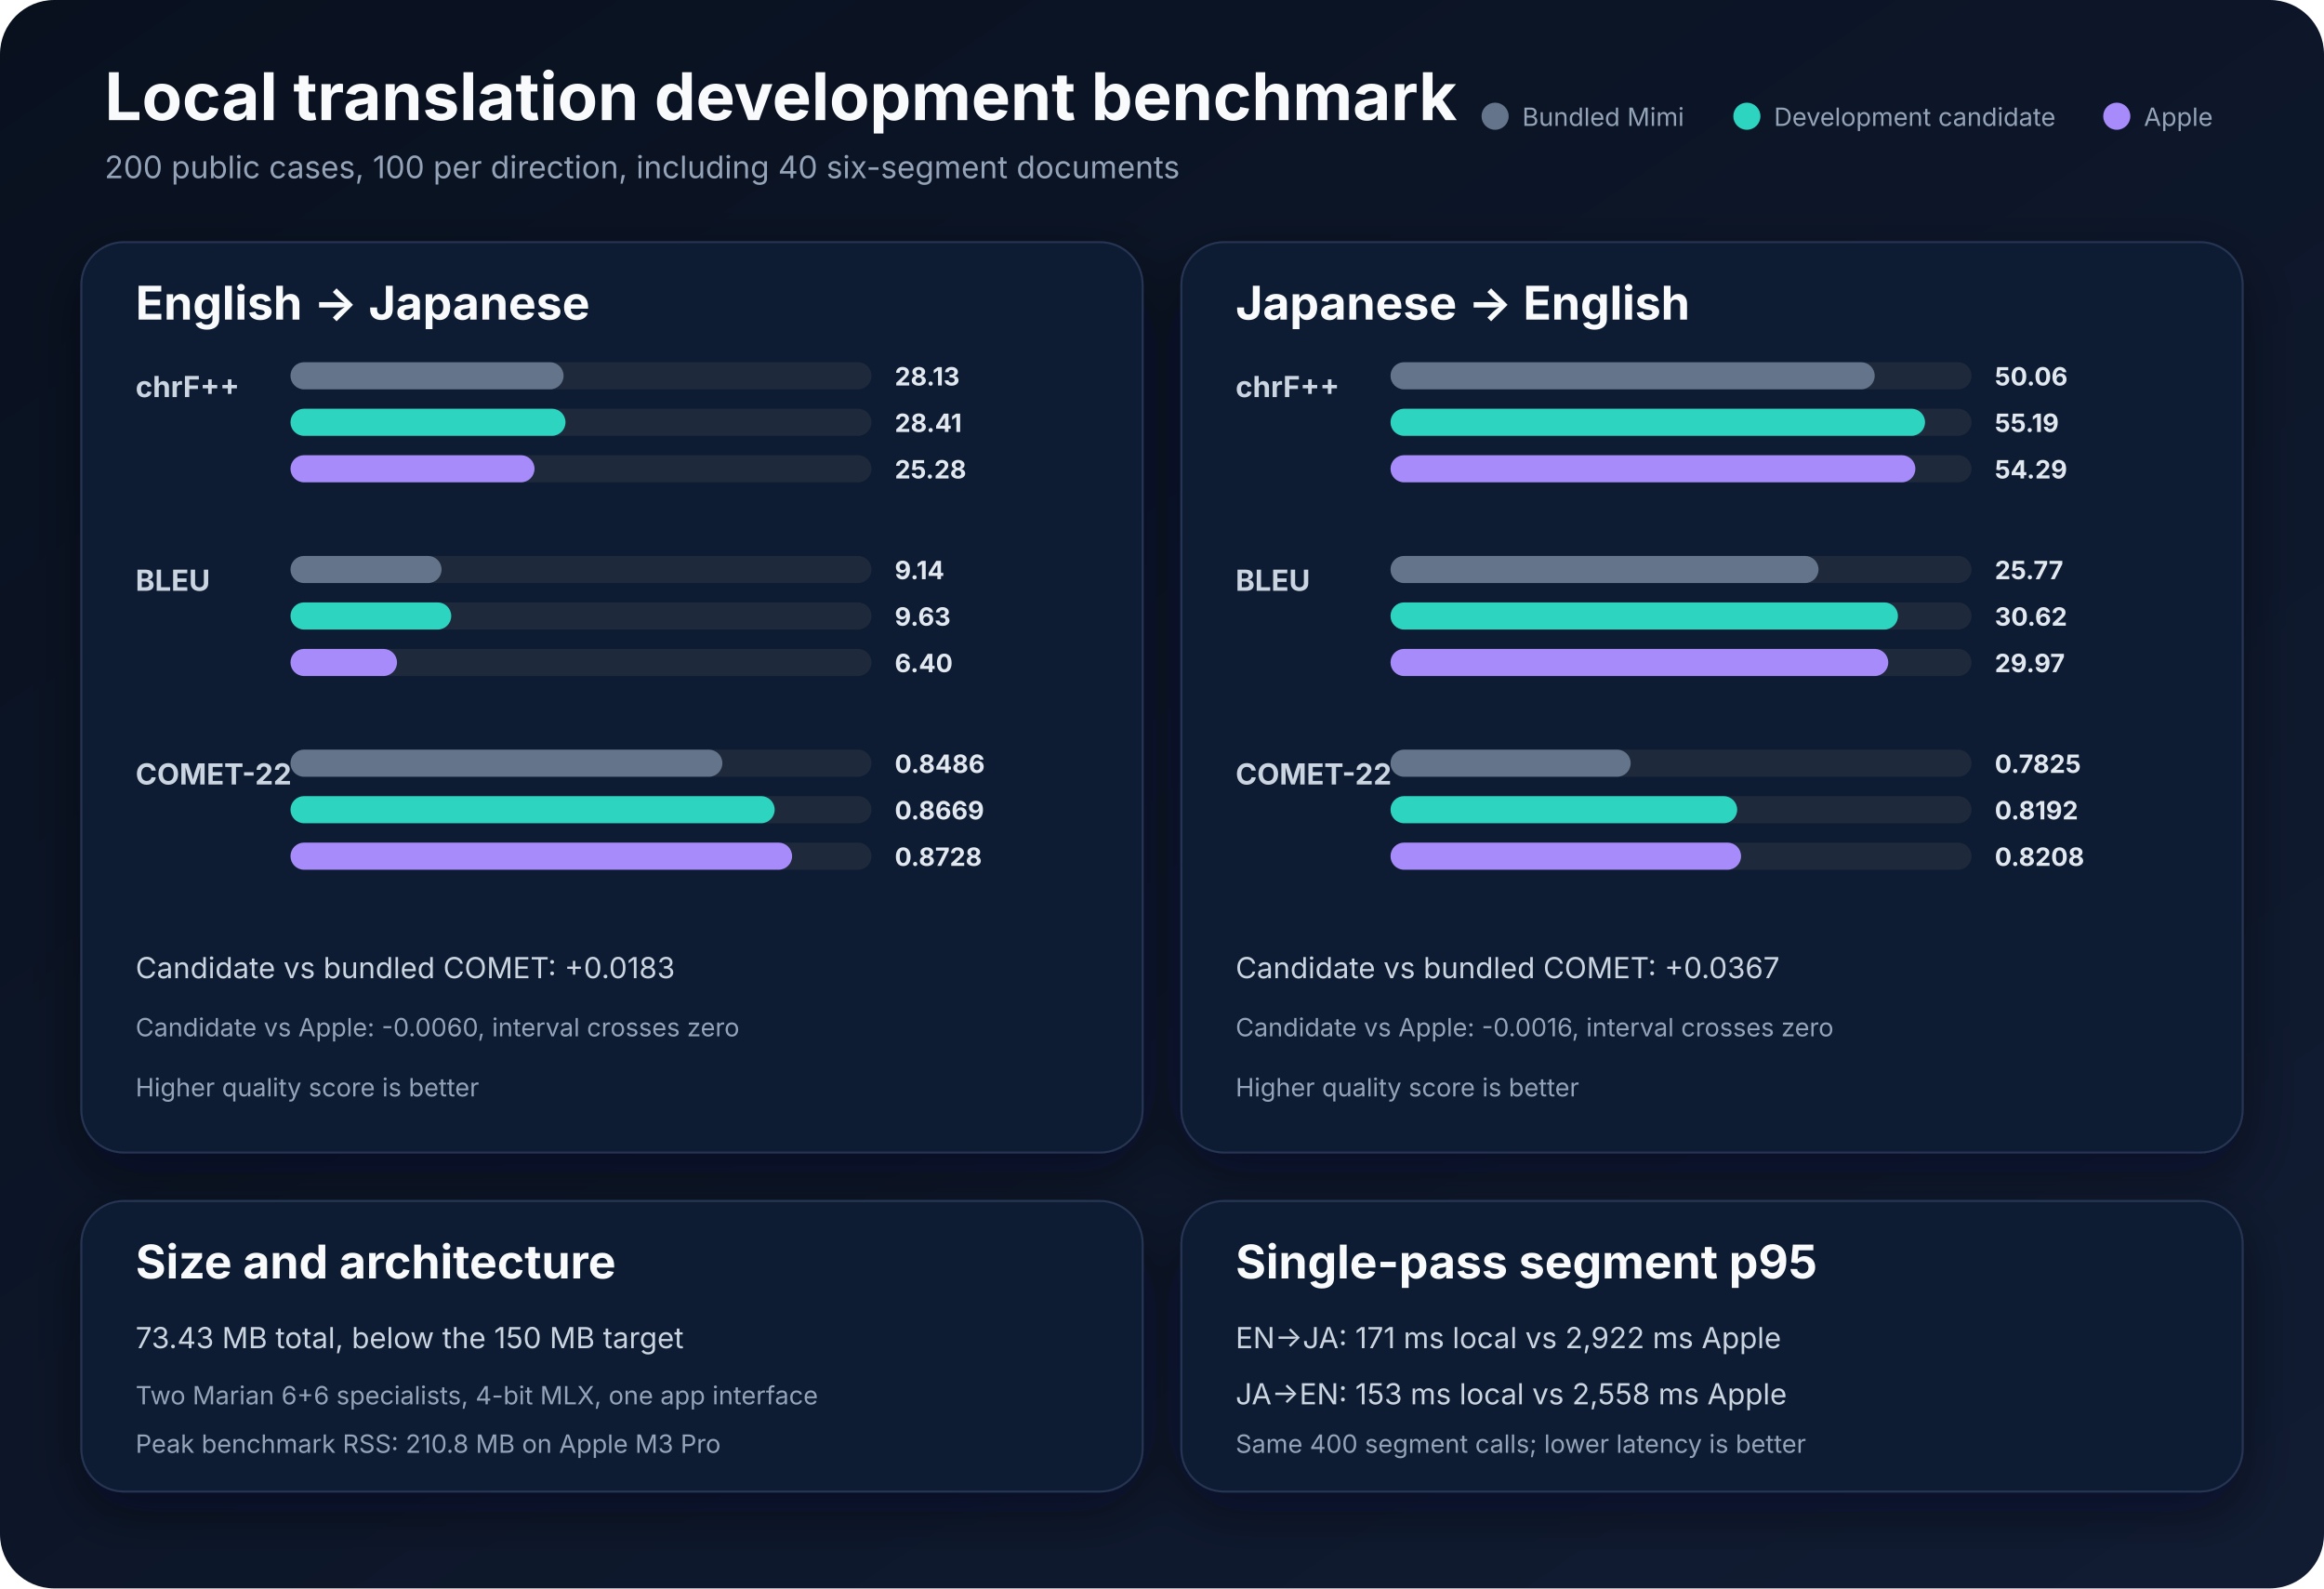
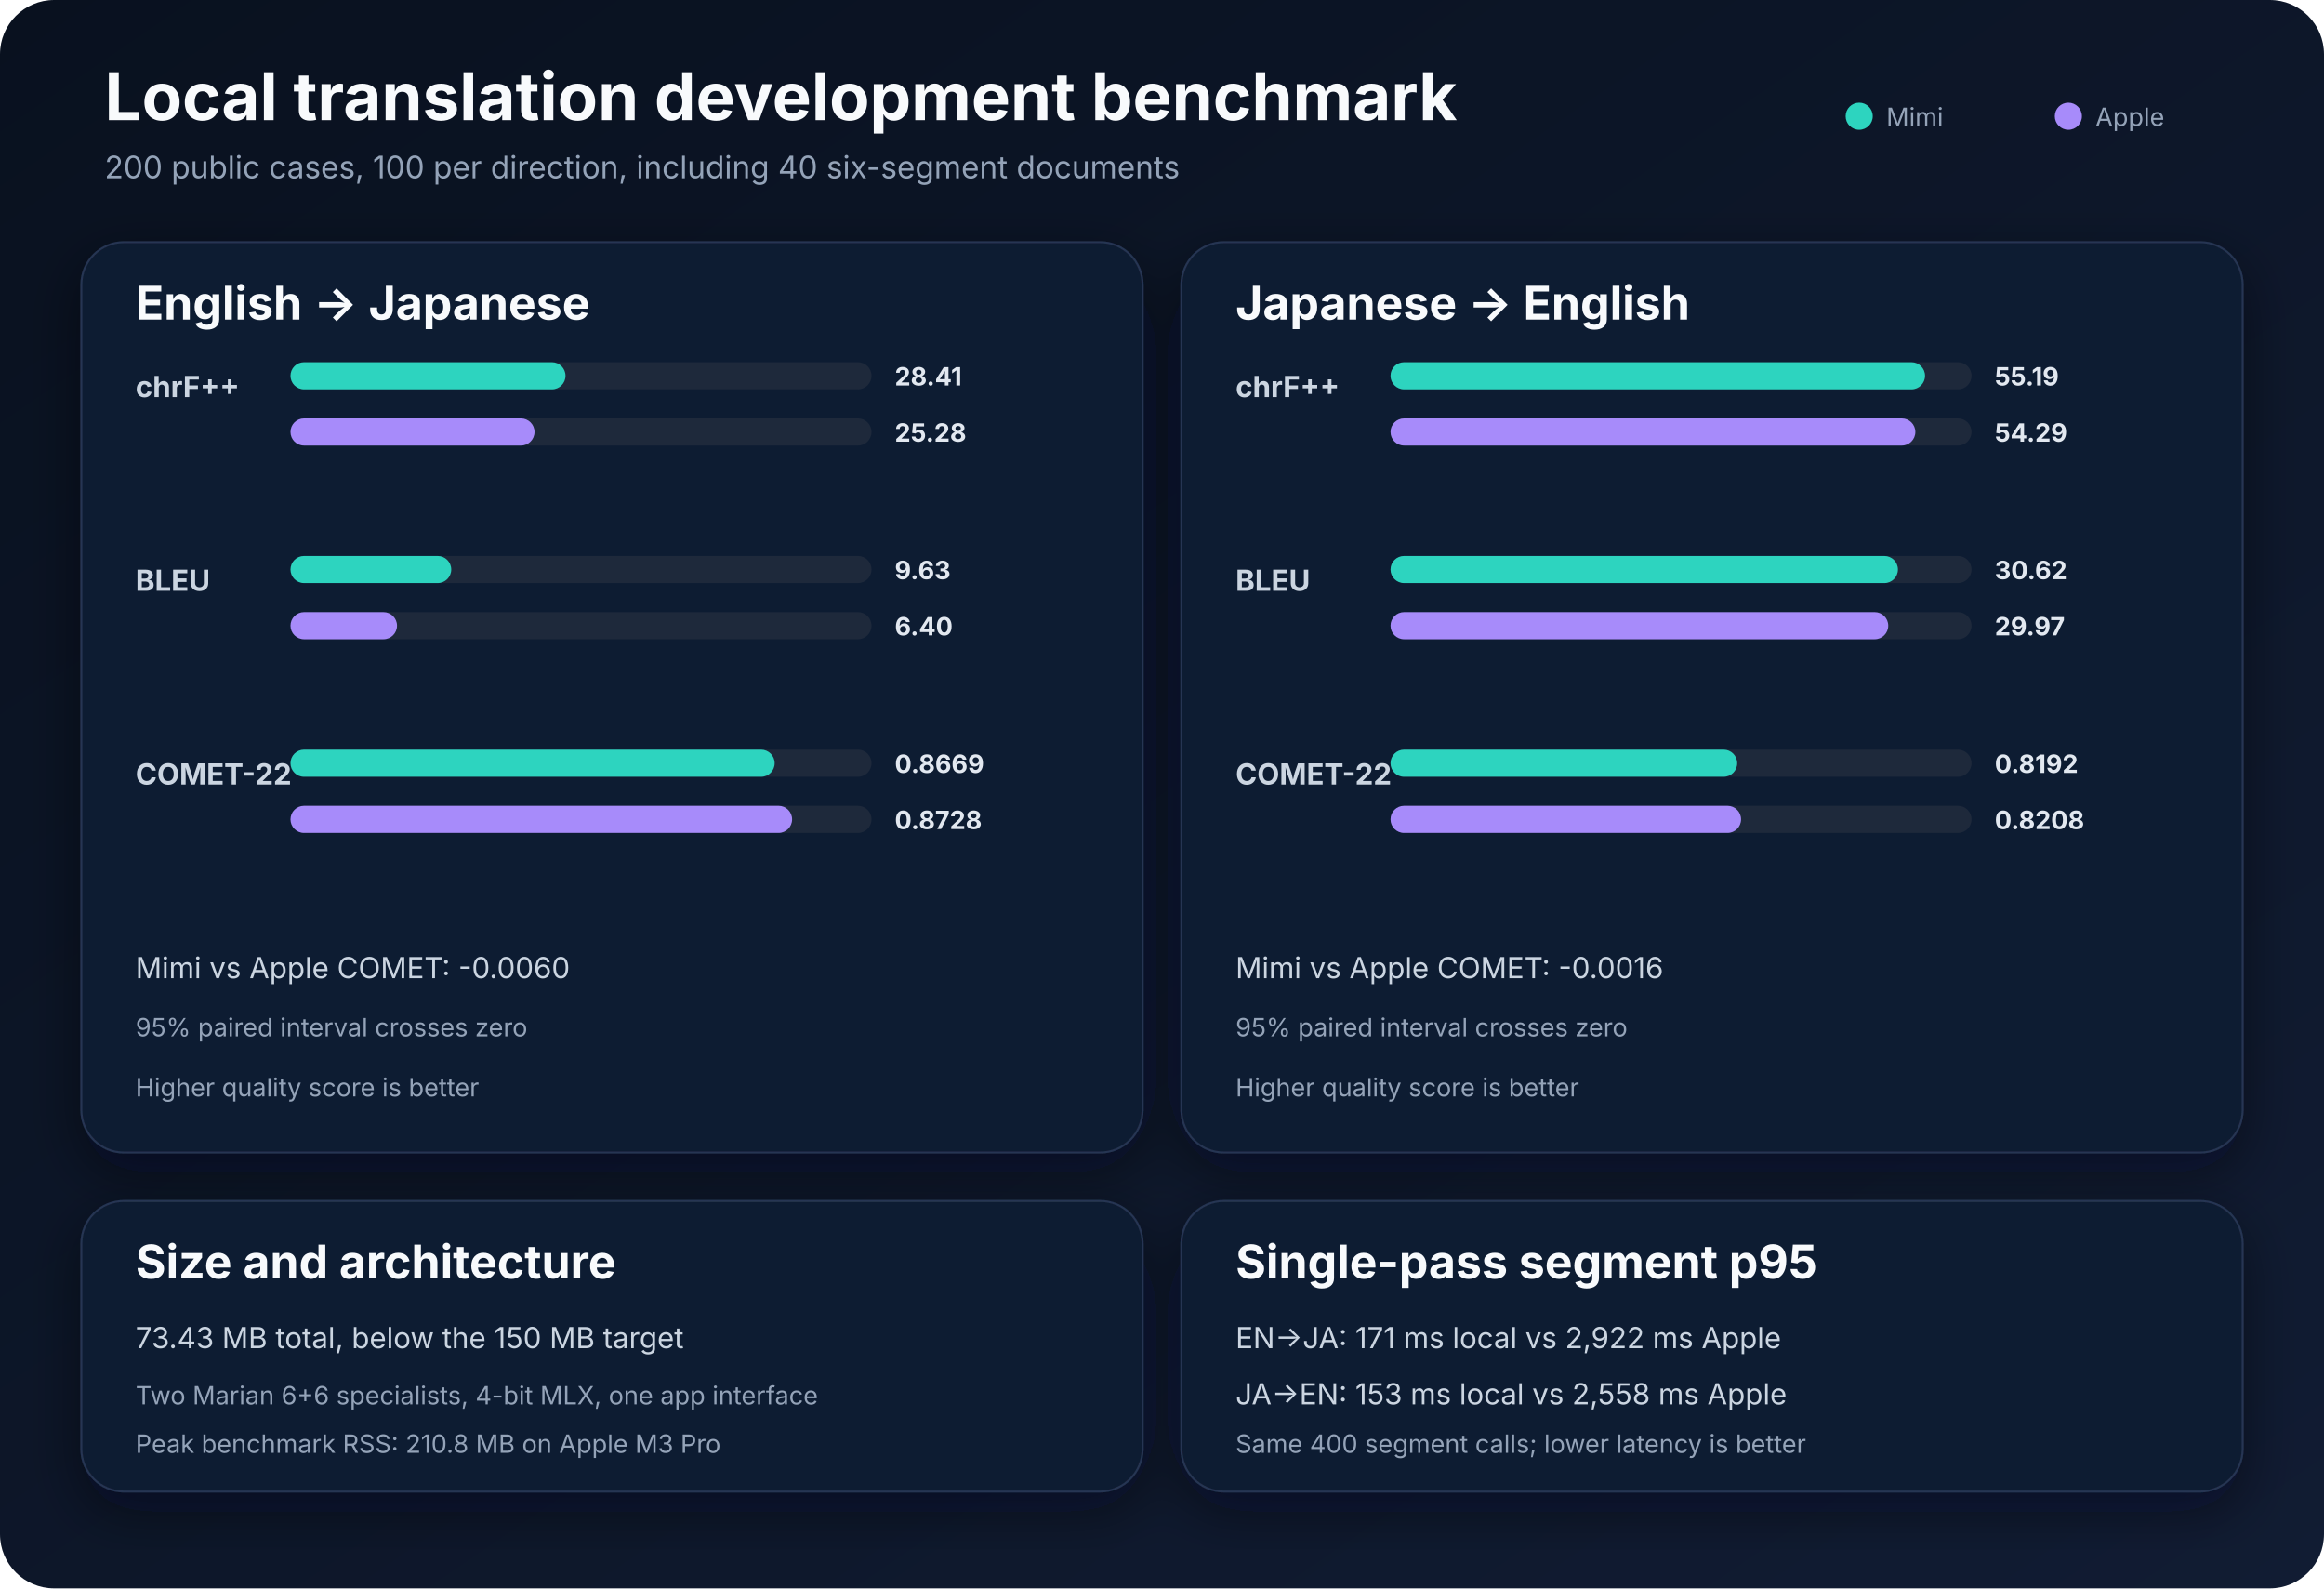
<svg xmlns="http://www.w3.org/2000/svg" width="1200" height="820" viewBox="0 0 1200 820" role="img" aria-labelledby="title description">
  <defs>
    <linearGradient id="background" x1="0" y1="0" x2="1" y2="1">
      <stop offset="0" stop-color="#09111f" />
      <stop offset="1" stop-color="#111c33" />
    </linearGradient>
    <filter id="shadow" x="-20%" y="-20%" width="140%" height="140%">
      <feDropShadow dx="0" dy="10" stdDeviation="14" flood-color="#020617" flood-opacity=".45" />
    </filter>
    <style>
      text { font-family: -apple-system, BlinkMacSystemFont, "Segoe UI", sans-serif; }
      .title { fill: #f8fafc; font-size: 34px; font-weight: 720; }
      .subtitle { fill: #94a3b8; font-size: 16px; }
      .card { fill: #111d32; stroke: #263653; stroke-width: 1; }
      .direction { fill: #f8fafc; font-size: 24px; font-weight: 700; }
      .metric { fill: #cbd5e1; font-size: 15px; font-weight: 650; }
      .label { fill: #94a3b8; font-size: 13px; }
      .value { fill: #e2e8f0; font-size: 13px; font-weight: 650; }
      .note { fill: #cbd5e1; font-size: 15px; }
      .small { fill: #94a3b8; font-size: 13px; }
-       .bundled { fill: #64748b; }
      .candidate { fill: #2dd4bf; }
      .apple { fill: #a78bfa; }
      .track { fill: #1e293b; }
    </style>
  </defs>
  <rect width="1200" height="820" rx="28" fill="url(#background)" />
  <text x="54" y="62" class="title">Local translation development benchmark</text>
  <text x="54" y="92" class="subtitle">200 public cases, 100 per direction, including 40 six-segment documents</text>
-   <circle cx="772" cy="60" r="7" class="bundled" />
-   <text x="786" y="65" class="label">Bundled Mimi</text>
-   <circle cx="902" cy="60" r="7" class="candidate" />
-   <text x="916" y="65" class="label">Development candidate</text>
-   <circle cx="1093" cy="60" r="7" class="apple" />
-   <text x="1107" y="65" class="label">Apple</text>
+   <circle cx="960" cy="60" r="7" class="candidate" />
+   <text x="974" y="65" class="label">Mimi</text>
+   <circle cx="1068" cy="60" r="7" class="apple" />
+   <text x="1082" y="65" class="label">Apple</text>
  <g filter="url(#shadow)">
    <rect x="42" y="125" width="548" height="470" rx="22" class="card" />
    <rect x="610" y="125" width="548" height="470" rx="22" class="card" />
  </g>
  <text x="70" y="165" class="direction">English → Japanese</text>
  <text x="638" y="165" class="direction">Japanese → English</text>
  <text x="70" y="205" class="metric">chrF++</text>
  <rect x="150" y="187" width="300" height="14" rx="7" class="track" />
-   <rect x="150" y="187" width="141" height="14" rx="7" class="bundled" />
-   <text x="462" y="199" class="value">28.13</text>
-   <rect x="150" y="211" width="300" height="14" rx="7" class="track" />
-   <rect x="150" y="211" width="142" height="14" rx="7" class="candidate" />
-   <text x="462" y="223" class="value">28.41</text>
-   <rect x="150" y="235" width="300" height="14" rx="7" class="track" />
-   <rect x="150" y="235" width="126" height="14" rx="7" class="apple" />
-   <text x="462" y="247" class="value">25.28</text>
+   <rect x="150" y="187" width="142" height="14" rx="7" class="candidate" />
+   <text x="462" y="199" class="value">28.41</text>
+   <rect x="150" y="216" width="300" height="14" rx="7" class="track" />
+   <rect x="150" y="216" width="126" height="14" rx="7" class="apple" />
+   <text x="462" y="228" class="value">25.28</text>
  <text x="70" y="305" class="metric">BLEU</text>
  <rect x="150" y="287" width="300" height="14" rx="7" class="track" />
-   <rect x="150" y="287" width="78" height="14" rx="7" class="bundled" />
-   <text x="462" y="299" class="value">9.14</text>
-   <rect x="150" y="311" width="300" height="14" rx="7" class="track" />
-   <rect x="150" y="311" width="83" height="14" rx="7" class="candidate" />
-   <text x="462" y="323" class="value">9.63</text>
-   <rect x="150" y="335" width="300" height="14" rx="7" class="track" />
-   <rect x="150" y="335" width="55" height="14" rx="7" class="apple" />
-   <text x="462" y="347" class="value">6.40</text>
+   <rect x="150" y="287" width="83" height="14" rx="7" class="candidate" />
+   <text x="462" y="299" class="value">9.63</text>
+   <rect x="150" y="316" width="300" height="14" rx="7" class="track" />
+   <rect x="150" y="316" width="55" height="14" rx="7" class="apple" />
+   <text x="462" y="328" class="value">6.40</text>
  <text x="70" y="405" class="metric">COMET-22</text>
  <rect x="150" y="387" width="300" height="14" rx="7" class="track" />
-   <rect x="150" y="387" width="223" height="14" rx="7" class="bundled" />
-   <text x="462" y="399" class="value">0.8486</text>
-   <rect x="150" y="411" width="300" height="14" rx="7" class="track" />
-   <rect x="150" y="411" width="250" height="14" rx="7" class="candidate" />
-   <text x="462" y="423" class="value">0.8669</text>
-   <rect x="150" y="435" width="300" height="14" rx="7" class="track" />
-   <rect x="150" y="435" width="259" height="14" rx="7" class="apple" />
-   <text x="462" y="447" class="value">0.8728</text>
-   <text x="70" y="505" class="note">Candidate vs bundled COMET: +0.0183</text>
-   <text x="70" y="535" class="small">Candidate vs Apple: -0.0060, interval crosses zero</text>
+   <rect x="150" y="387" width="250" height="14" rx="7" class="candidate" />
+   <text x="462" y="399" class="value">0.8669</text>
+   <rect x="150" y="416" width="300" height="14" rx="7" class="track" />
+   <rect x="150" y="416" width="259" height="14" rx="7" class="apple" />
+   <text x="462" y="428" class="value">0.8728</text>
+   <text x="70" y="505" class="note">Mimi vs Apple COMET: -0.0060</text>
+   <text x="70" y="535" class="small">95% paired interval crosses zero</text>
  <text x="70" y="566" class="small">Higher quality score is better</text>
  <text x="638" y="205" class="metric">chrF++</text>
  <rect x="718" y="187" width="300" height="14" rx="7" class="track" />
-   <rect x="718" y="187" width="250" height="14" rx="7" class="bundled" />
-   <text x="1030" y="199" class="value">50.06</text>
-   <rect x="718" y="211" width="300" height="14" rx="7" class="track" />
-   <rect x="718" y="211" width="276" height="14" rx="7" class="candidate" />
-   <text x="1030" y="223" class="value">55.19</text>
-   <rect x="718" y="235" width="300" height="14" rx="7" class="track" />
-   <rect x="718" y="235" width="271" height="14" rx="7" class="apple" />
-   <text x="1030" y="247" class="value">54.29</text>
+   <rect x="718" y="187" width="276" height="14" rx="7" class="candidate" />
+   <text x="1030" y="199" class="value">55.19</text>
+   <rect x="718" y="216" width="300" height="14" rx="7" class="track" />
+   <rect x="718" y="216" width="271" height="14" rx="7" class="apple" />
+   <text x="1030" y="228" class="value">54.29</text>
  <text x="638" y="305" class="metric">BLEU</text>
  <rect x="718" y="287" width="300" height="14" rx="7" class="track" />
-   <rect x="718" y="287" width="221" height="14" rx="7" class="bundled" />
-   <text x="1030" y="299" class="value">25.77</text>
-   <rect x="718" y="311" width="300" height="14" rx="7" class="track" />
-   <rect x="718" y="311" width="262" height="14" rx="7" class="candidate" />
-   <text x="1030" y="323" class="value">30.62</text>
-   <rect x="718" y="335" width="300" height="14" rx="7" class="track" />
-   <rect x="718" y="335" width="257" height="14" rx="7" class="apple" />
-   <text x="1030" y="347" class="value">29.97</text>
+   <rect x="718" y="287" width="262" height="14" rx="7" class="candidate" />
+   <text x="1030" y="299" class="value">30.62</text>
+   <rect x="718" y="316" width="300" height="14" rx="7" class="track" />
+   <rect x="718" y="316" width="257" height="14" rx="7" class="apple" />
+   <text x="1030" y="328" class="value">29.97</text>
  <text x="638" y="405" class="metric">COMET-22</text>
  <rect x="718" y="387" width="300" height="14" rx="7" class="track" />
-   <rect x="718" y="387" width="124" height="14" rx="7" class="bundled" />
-   <text x="1030" y="399" class="value">0.7825</text>
-   <rect x="718" y="411" width="300" height="14" rx="7" class="track" />
-   <rect x="718" y="411" width="179" height="14" rx="7" class="candidate" />
-   <text x="1030" y="423" class="value">0.8192</text>
-   <rect x="718" y="435" width="300" height="14" rx="7" class="track" />
-   <rect x="718" y="435" width="181" height="14" rx="7" class="apple" />
-   <text x="1030" y="447" class="value">0.8208</text>
-   <text x="638" y="505" class="note">Candidate vs bundled COMET: +0.0367</text>
-   <text x="638" y="535" class="small">Candidate vs Apple: -0.0016, interval crosses zero</text>
+   <rect x="718" y="387" width="179" height="14" rx="7" class="candidate" />
+   <text x="1030" y="399" class="value">0.8192</text>
+   <rect x="718" y="416" width="300" height="14" rx="7" class="track" />
+   <rect x="718" y="416" width="181" height="14" rx="7" class="apple" />
+   <text x="1030" y="428" class="value">0.8208</text>
+   <text x="638" y="505" class="note">Mimi vs Apple COMET: -0.0016</text>
+   <text x="638" y="535" class="small">95% paired interval crosses zero</text>
  <text x="638" y="566" class="small">Higher quality score is better</text>
  <g filter="url(#shadow)">
    <rect x="42" y="620" width="548" height="150" rx="22" class="card" />
    <rect x="610" y="620" width="548" height="150" rx="22" class="card" />
  </g>
  <text x="70" y="660" class="direction">Size and architecture</text>
  <text x="70" y="696" class="note">73.43 MB total, below the 150 MB target</text>
  <text x="70" y="725" class="small">Two Marian 6+6 specialists, 4-bit MLX, one app interface</text>
  <text x="70" y="750" class="small">Peak benchmark RSS: 210.8 MB on Apple M3 Pro</text>
  <text x="638" y="660" class="direction">Single-pass segment p95</text>
  <text x="638" y="696" class="note">EN→JA: 171 ms local vs 2,922 ms Apple</text>
  <text x="638" y="725" class="note">JA→EN: 153 ms local vs 2,558 ms Apple</text>
  <text x="638" y="750" class="small">Same 400 segment calls; lower latency is better</text>
</svg>
